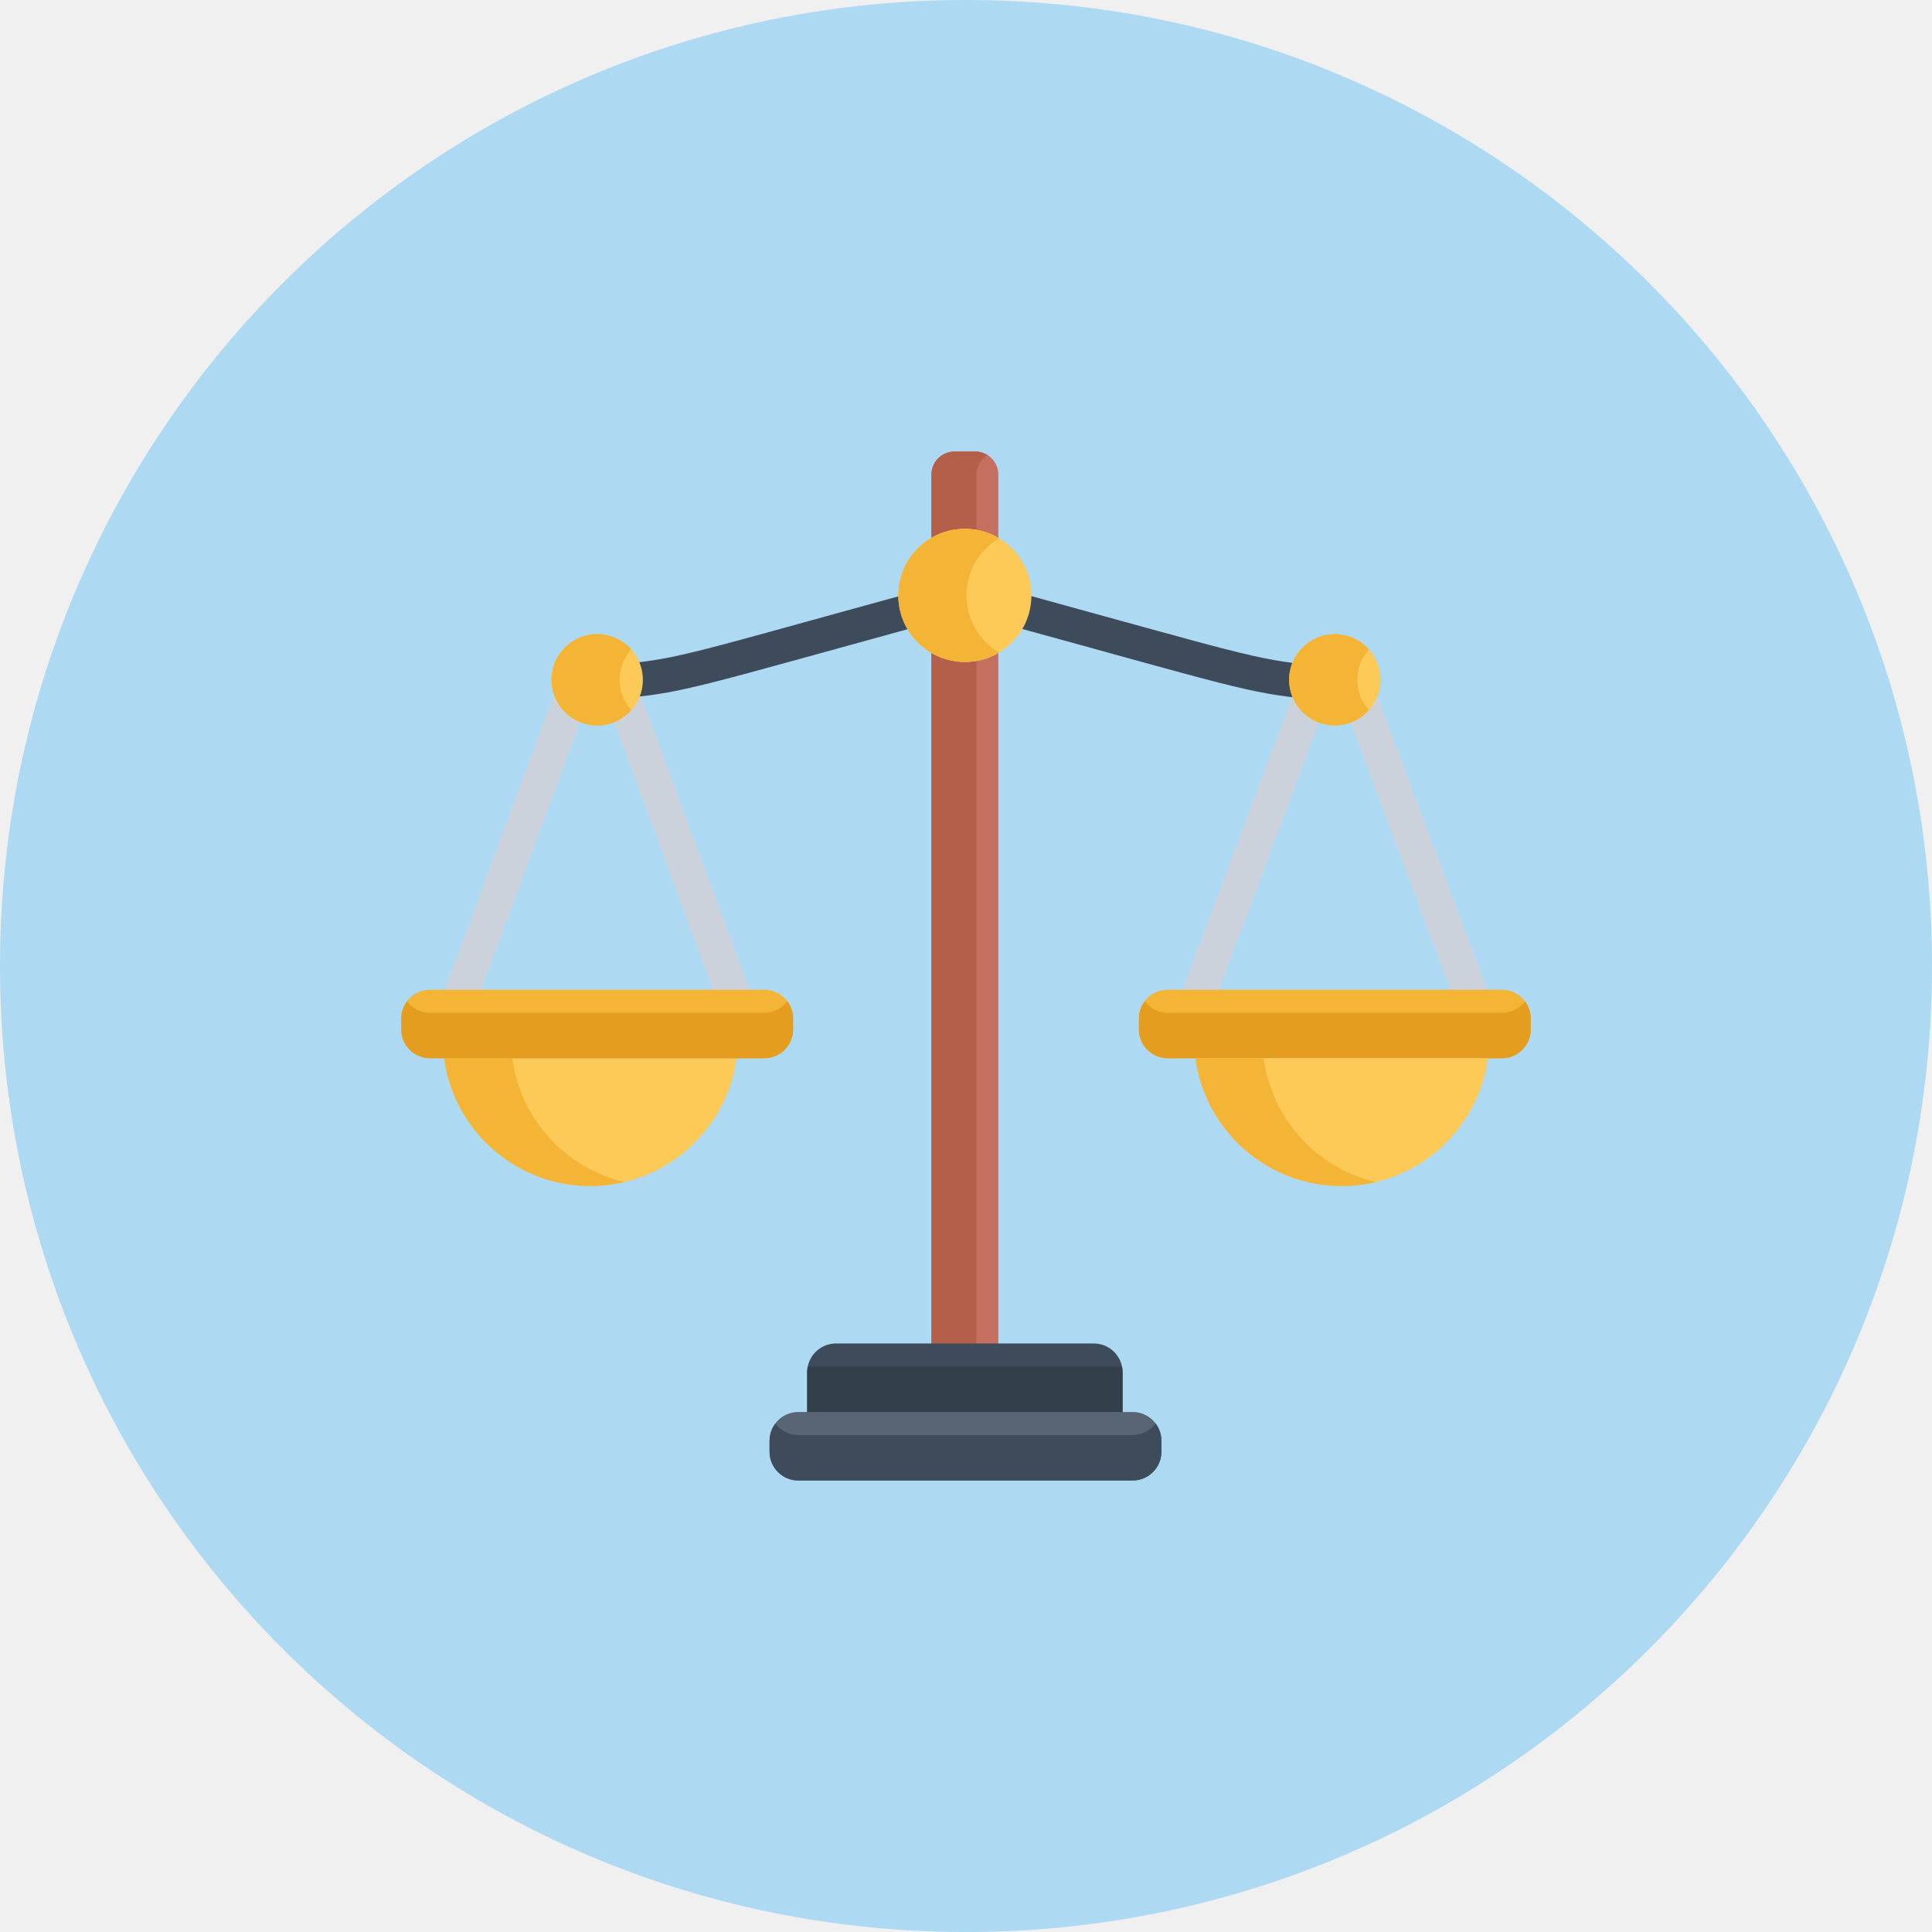
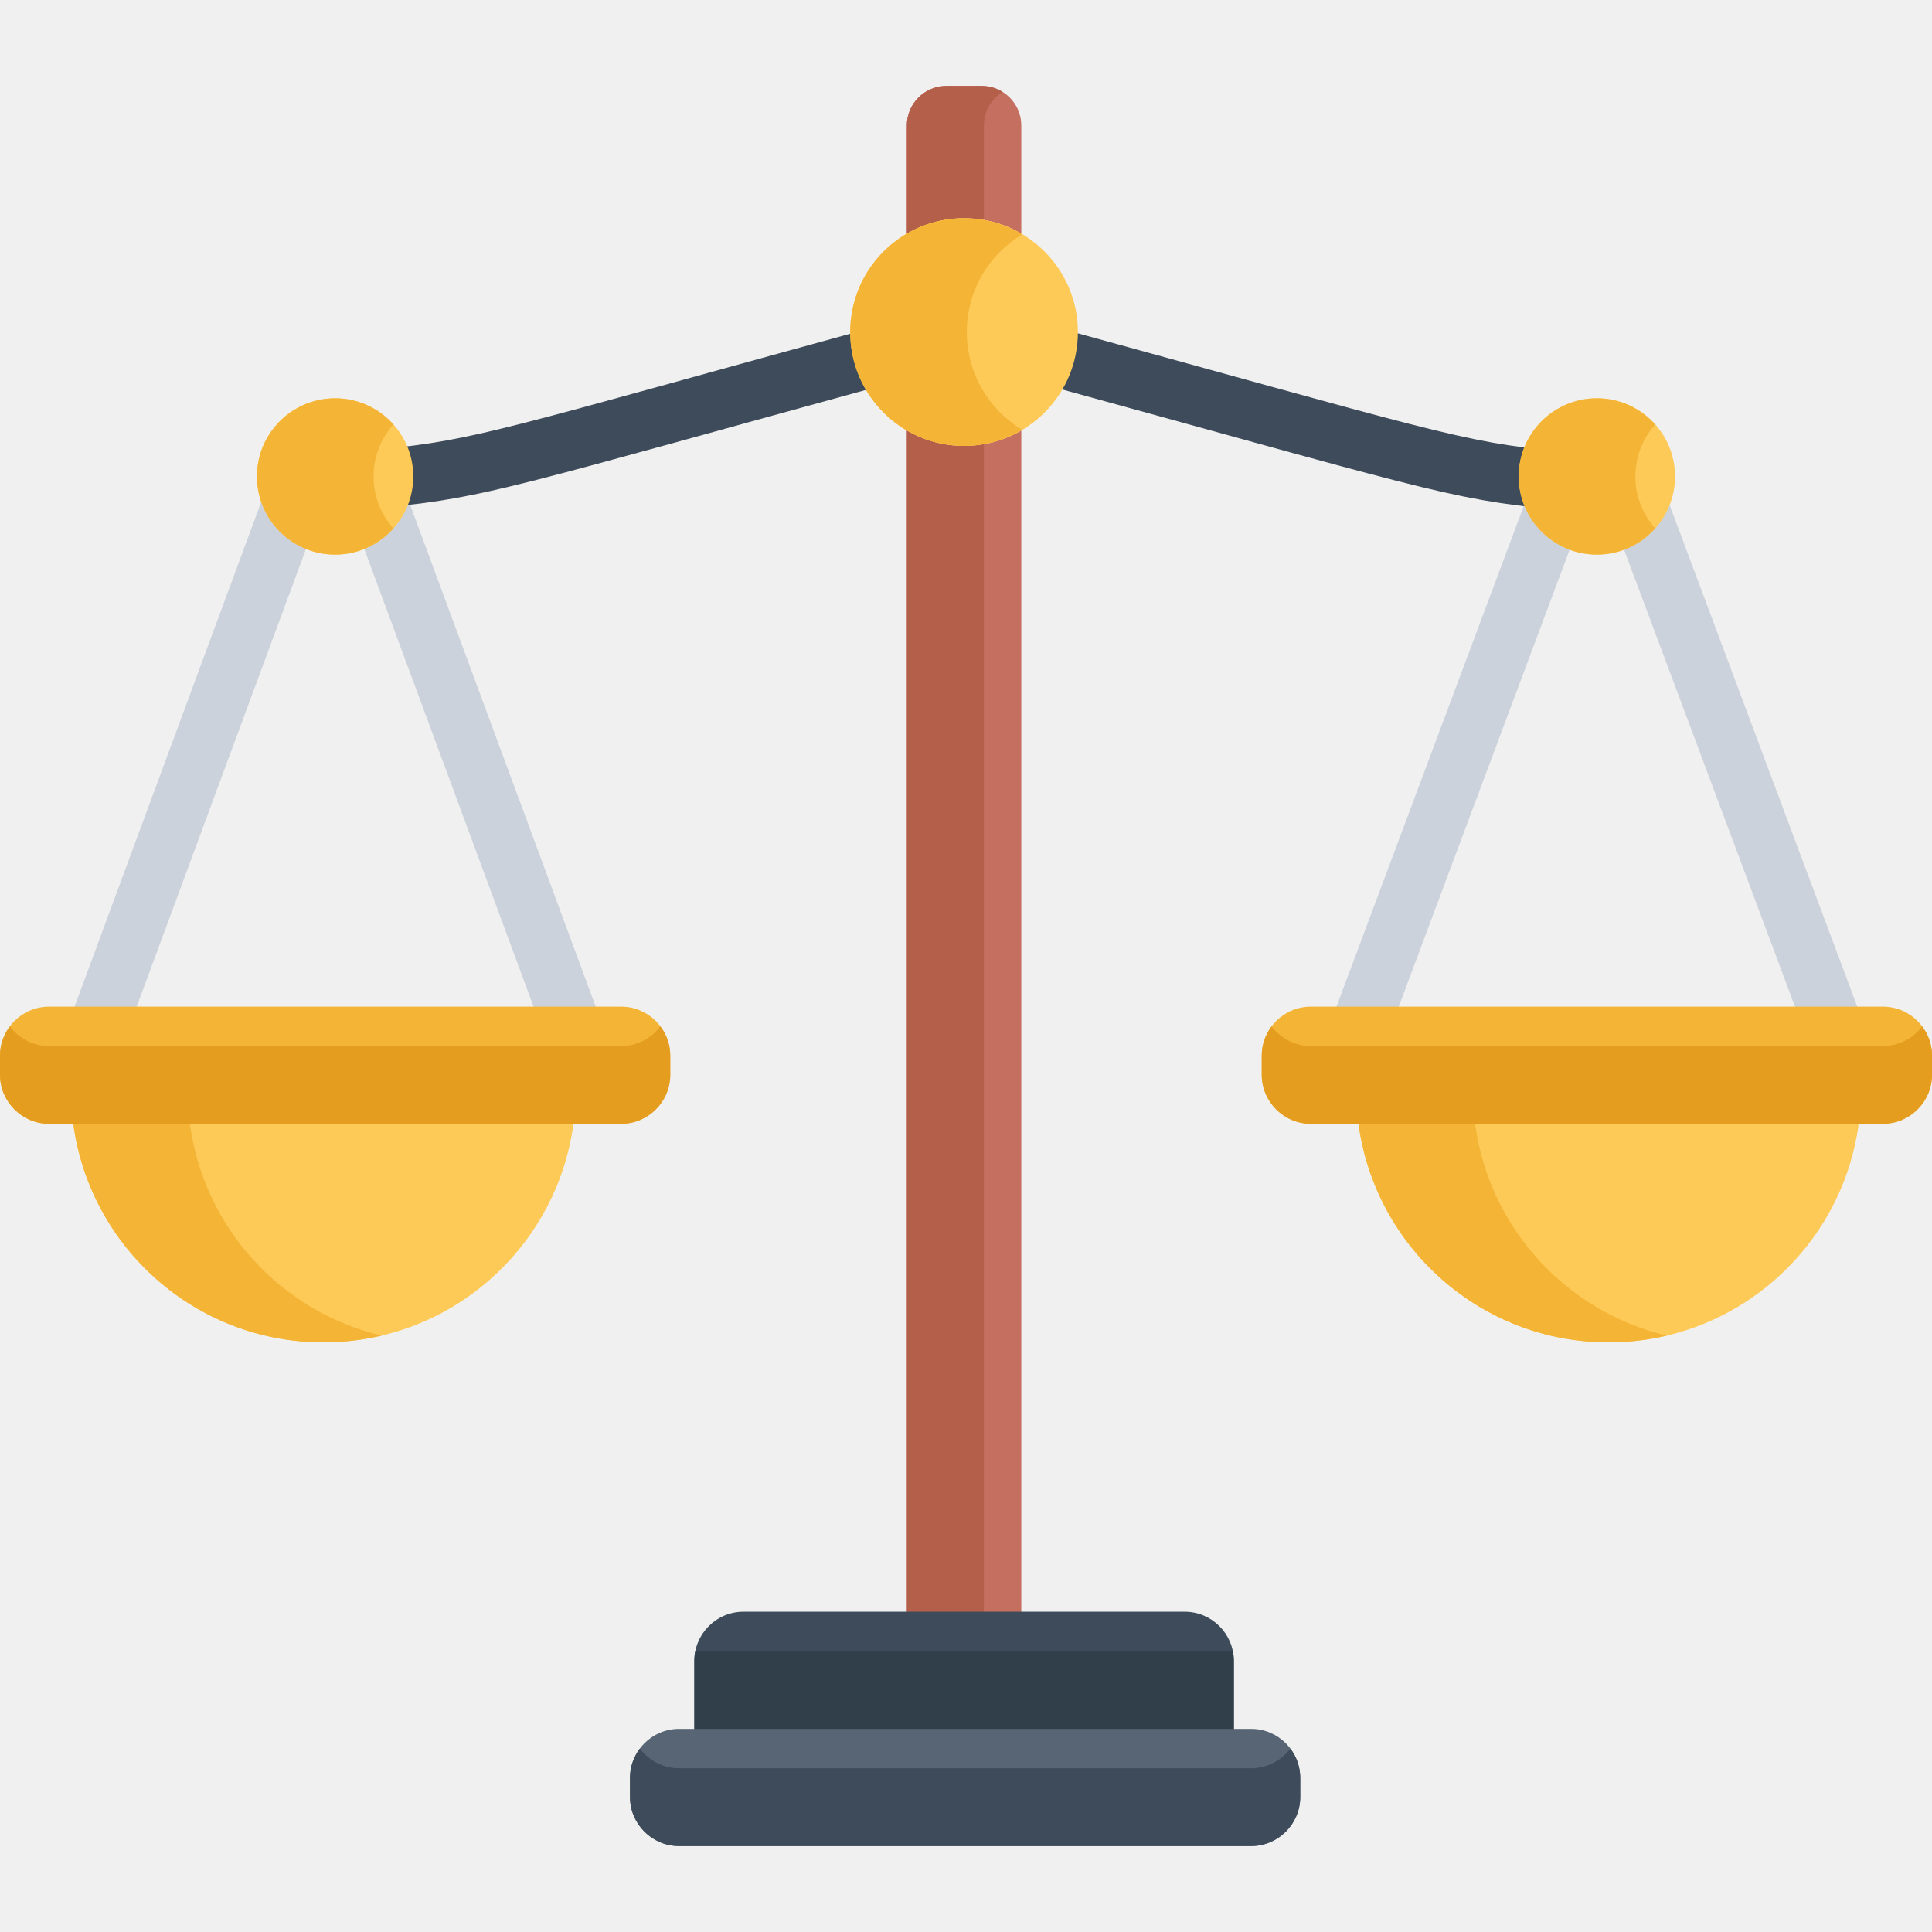
- <svg xmlns="http://www.w3.org/2000/svg" width="130" height="130" viewBox="0 0 130 130" fill="none">
-   <rect width="130" height="130" rx="65" fill="#ADD9F3" />
+ <svg xmlns="http://www.w3.org/2000/svg" width="76" height="76" viewBox="0 0 76 76" fill="none">
  <g clip-path="url(#clip0)">
-     <path d="M49.559 71.207C48.908 76.061 44.753 79.805 39.721 79.805C34.689 79.805 30.534 76.061 29.883 71.207H49.559Z" fill="#FECA57" />
-     <path d="M48.988 69.301L40.422 46.14C40.202 45.546 40.506 44.886 41.1 44.666C41.694 44.447 42.354 44.75 42.574 45.344L51.139 68.505C51.359 69.099 51.056 69.759 50.461 69.979C49.868 70.198 49.208 69.895 48.988 69.301Z" fill="#CCD2DB" />
-     <path d="M29.905 69.979C29.311 69.759 29.007 69.099 29.227 68.505L37.792 45.344C38.012 44.75 38.672 44.446 39.266 44.666C39.86 44.886 40.164 45.546 39.944 46.14L31.378 69.301C31.159 69.895 30.499 70.198 29.905 69.979Z" fill="#CCD2DB" />
-     <path d="M79.534 69.977C78.941 69.755 78.64 69.094 78.862 68.501L87.428 45.601C87.65 45.007 88.311 44.706 88.904 44.928C89.497 45.15 89.798 45.811 89.576 46.404L81.01 69.305C80.789 69.898 80.128 70.199 79.534 69.977Z" fill="#CCD2DB" />
-     <path d="M98.623 69.305L90.057 46.404C89.835 45.811 90.136 45.15 90.73 44.928C91.323 44.706 91.984 45.007 92.206 45.601L100.772 68.501C100.994 69.094 100.692 69.755 100.099 69.977C99.506 70.199 98.845 69.898 98.623 69.305Z" fill="#CCD2DB" />
-     <path d="M42.04 46.962C41.455 46.962 40.955 46.516 40.9 45.922C40.84 45.291 41.304 44.732 41.934 44.673C45.746 44.315 46.761 43.881 61.869 39.737C62.48 39.57 63.111 39.929 63.278 40.54C63.446 41.151 63.087 41.782 62.476 41.95C47.288 46.115 46.158 46.58 42.149 46.957C42.112 46.96 42.076 46.962 42.04 46.962Z" fill="#3E4B5A" />
-     <path d="M88.241 47.042C88.206 47.042 88.169 47.04 88.133 47.037C83.972 46.646 82.858 46.18 66.998 41.83C66.387 41.663 66.028 41.032 66.195 40.421C66.363 39.81 66.994 39.45 67.605 39.618C83.487 43.974 84.441 44.386 88.347 44.753C88.978 44.812 89.441 45.371 89.382 46.002C89.326 46.596 88.826 47.042 88.241 47.042Z" fill="#3E4B5A" />
-     <path d="M64.924 35.584C65.745 35.584 66.513 35.806 67.174 36.191V31.935C67.174 31.077 66.479 30.381 65.62 30.381H64.227C63.369 30.381 62.673 31.077 62.673 31.935V36.191C63.335 35.806 64.103 35.584 64.924 35.584Z" fill="#C46F5F" />
-     <path d="M67.175 90.86V43.933C66.514 44.319 65.745 44.541 64.925 44.541C64.104 44.541 63.335 44.319 62.674 43.933V90.86H67.175Z" fill="#C46F5F" />
-     <path d="M65.704 31.935C65.704 31.378 65.998 30.89 66.439 30.616C66.202 30.468 65.922 30.381 65.621 30.381H64.228C63.37 30.381 62.674 31.077 62.674 31.935V36.191C63.335 35.806 64.104 35.584 64.925 35.584C65.191 35.584 65.45 35.61 65.704 35.654V31.935Z" fill="#B45F4A" />
-     <path d="M64.925 44.541C64.104 44.541 63.335 44.319 62.674 43.934V90.86H65.704V44.471C65.45 44.515 65.191 44.541 64.925 44.541Z" fill="#B45F4A" />
-     <path d="M78.563 66.599H101.071C102.132 66.599 103 67.467 103 68.528V69.278C103 70.339 102.132 71.207 101.071 71.207H78.563C77.502 71.207 76.634 70.339 76.634 69.278V68.528C76.634 67.467 77.502 66.599 78.563 66.599Z" fill="#F4B537" />
-     <path d="M101.07 68.149H78.563C77.934 68.149 77.375 67.843 77.022 67.374C76.78 67.696 76.634 68.095 76.634 68.528V69.278C76.634 70.339 77.502 71.207 78.563 71.207H101.07C102.131 71.207 103 70.339 103 69.278V68.528C103 68.095 102.854 67.696 102.611 67.374C102.258 67.843 101.699 68.149 101.07 68.149Z" fill="#E59D1F" />
-     <path d="M100.117 71.207C99.466 76.061 95.311 79.805 90.279 79.805C85.246 79.805 81.091 76.061 80.44 71.207H100.117Z" fill="#FECA57" />
-     <path d="M34.471 71.207H29.883C30.534 76.061 34.689 79.805 39.721 79.805C40.511 79.805 41.279 79.713 42.015 79.539C38.059 78.603 35.02 75.299 34.471 71.207Z" fill="#F4B537" />
-     <path d="M85.028 71.207H80.44C81.091 76.061 85.246 79.805 90.279 79.805C91.068 79.805 91.836 79.713 92.573 79.539C88.617 78.603 85.577 75.299 85.028 71.207Z" fill="#F4B537" />
-     <path d="M40.183 48.817C41.881 48.817 43.257 47.44 43.257 45.742C43.257 44.044 41.881 42.668 40.183 42.668C38.485 42.668 37.108 44.044 37.108 45.742C37.108 47.44 38.485 48.817 40.183 48.817Z" fill="#FECA57" />
-     <path d="M89.818 48.817C91.516 48.817 92.892 47.44 92.892 45.742C92.892 44.044 91.516 42.668 89.818 42.668C88.12 42.668 86.743 44.044 86.743 45.742C86.743 47.44 88.12 48.817 89.818 48.817Z" fill="#FECA57" />
-     <path d="M73.606 90.401H56.243C55.182 90.401 54.313 91.269 54.313 92.331V95.469H75.535V92.331C75.535 91.269 74.667 90.401 73.606 90.401Z" fill="#3E4B5A" />
-     <path d="M54.352 91.951C54.327 92.074 54.313 92.201 54.313 92.33V95.469H75.535V92.33C75.535 92.201 75.522 92.074 75.497 91.951H54.352Z" fill="#303F49" />
-     <path d="M76.219 95.01H53.712C52.65 95.01 51.782 95.878 51.782 96.939V97.69C51.782 98.751 52.65 99.619 53.712 99.619H76.219C77.28 99.619 78.148 98.751 78.148 97.69V96.939C78.148 95.878 77.28 95.01 76.219 95.01Z" fill="#576574" />
-     <path d="M76.219 96.56H53.711C53.083 96.56 52.523 96.254 52.171 95.785C51.928 96.108 51.782 96.507 51.782 96.939V97.689C51.782 98.751 52.65 99.619 53.712 99.619H76.219C77.28 99.619 78.148 98.751 78.148 97.689V96.939C78.148 96.507 78.002 96.108 77.76 95.785C77.407 96.254 76.847 96.56 76.219 96.56Z" fill="#3E4B5A" />
-     <path d="M64.924 44.541C67.397 44.541 69.402 42.536 69.402 40.062C69.402 37.589 67.397 35.584 64.924 35.584C62.45 35.584 60.445 37.589 60.445 40.062C60.445 42.536 62.45 44.541 64.924 44.541Z" fill="#FECA57" />
-     <path d="M41.696 45.742C41.696 44.957 41.993 44.243 42.477 43.7C41.914 43.068 41.096 42.668 40.183 42.668C38.485 42.668 37.108 44.044 37.108 45.742C37.108 47.44 38.485 48.817 40.183 48.817C41.096 48.817 41.914 48.416 42.477 47.784C41.993 47.241 41.696 46.527 41.696 45.742Z" fill="#F4B537" />
-     <path d="M91.331 45.742C91.331 44.957 91.628 44.243 92.112 43.7C91.549 43.068 90.731 42.668 89.818 42.668C88.12 42.668 86.743 44.044 86.743 45.742C86.743 47.44 88.12 48.817 89.818 48.817C90.731 48.817 91.548 48.416 92.112 47.784C91.627 47.241 91.331 46.527 91.331 45.742Z" fill="#F4B537" />
-     <path d="M65.033 40.062C65.033 38.428 65.91 36.998 67.218 36.216C66.547 35.815 65.762 35.584 64.924 35.584C62.45 35.584 60.445 37.589 60.445 40.062C60.445 42.536 62.45 44.541 64.924 44.541C65.762 44.541 66.546 44.31 67.218 43.909C65.909 43.127 65.033 41.697 65.033 40.062Z" fill="#F4B537" />
-     <path d="M28.929 66.599H51.437C52.498 66.599 53.366 67.467 53.366 68.528V69.278C53.366 70.339 52.498 71.207 51.437 71.207H28.929C27.868 71.207 27 70.339 27 69.278V68.528C27 67.467 27.868 66.599 28.929 66.599Z" fill="#F4B537" />
-     <path d="M51.437 68.149H28.929C28.301 68.149 27.741 67.843 27.389 67.374C27.146 67.696 27 68.095 27 68.528V69.278C27 70.339 27.868 71.207 28.929 71.207H51.437C52.498 71.207 53.366 70.339 53.366 69.278V68.528C53.366 68.095 53.22 67.696 52.977 67.374C52.624 67.843 52.065 68.149 51.437 68.149Z" fill="#E59D1F" />
+     <path d="M22.559 44.207C21.908 49.061 17.753 52.805 12.721 52.805C7.689 52.805 3.534 49.061 2.883 44.207H22.559Z" fill="#FECA57" />
+     <path d="M21.988 42.301L13.422 19.14C13.202 18.546 13.506 17.886 14.1 17.666C14.694 17.447 15.354 17.75 15.574 18.344L24.139 41.505C24.359 42.099 24.056 42.759 23.461 42.979C22.868 43.198 22.208 42.895 21.988 42.301Z" fill="#CCD2DB" />
+     <path d="M2.905 42.979C2.311 42.759 2.007 42.099 2.227 41.505L10.793 18.344C11.012 17.75 11.672 17.446 12.266 17.666C12.86 17.886 13.164 18.546 12.944 19.14L4.378 42.301C4.159 42.895 3.499 43.198 2.905 42.979Z" fill="#CCD2DB" />
+     <path d="M52.535 42.977C51.941 42.755 51.64 42.094 51.862 41.501L60.428 18.601C60.65 18.007 61.311 17.706 61.904 17.928C62.497 18.15 62.798 18.811 62.576 19.404L54.011 42.305C53.789 42.898 53.128 43.199 52.535 42.977Z" fill="#CCD2DB" />
+     <path d="M71.623 42.305L63.057 19.404C62.836 18.811 63.136 18.15 63.73 17.928C64.323 17.706 64.984 18.007 65.206 18.601L73.772 41.501C73.993 42.094 73.692 42.755 73.099 42.977C72.506 43.199 71.845 42.898 71.623 42.305Z" fill="#CCD2DB" />
+     <path d="M15.04 19.962C14.455 19.962 13.955 19.516 13.9 18.922C13.84 18.291 14.304 17.732 14.934 17.673C18.746 17.315 19.761 16.881 34.869 12.737C35.48 12.57 36.111 12.929 36.278 13.54C36.446 14.151 36.087 14.782 35.476 14.95C20.288 19.115 19.158 19.58 15.149 19.957C15.112 19.96 15.076 19.962 15.04 19.962Z" fill="#3E4B5A" />
+     <path d="M61.241 20.042C61.206 20.042 61.169 20.04 61.133 20.037C56.972 19.646 55.858 19.18 39.998 14.83C39.387 14.663 39.028 14.032 39.195 13.421C39.363 12.81 39.994 12.45 40.605 12.618C56.487 16.974 57.441 17.386 61.347 17.753C61.978 17.812 62.441 18.372 62.382 19.002C62.326 19.596 61.827 20.042 61.241 20.042Z" fill="#3E4B5A" />
+     <path d="M37.924 8.584C38.745 8.584 39.513 8.806 40.175 9.191V4.935C40.175 4.077 39.479 3.381 38.62 3.381H37.227C36.369 3.381 35.673 4.077 35.673 4.935V9.191C36.335 8.806 37.103 8.584 37.924 8.584Z" fill="#C46F5F" />
+     <path d="M40.175 63.86V16.933C39.514 17.319 38.745 17.541 37.925 17.541C37.104 17.541 36.335 17.319 35.674 16.933V63.86H40.175Z" fill="#C46F5F" />
+     <path d="M38.704 4.935C38.704 4.378 38.998 3.89 39.44 3.616C39.202 3.468 38.922 3.381 38.621 3.381H37.228C36.37 3.381 35.674 4.077 35.674 4.935V9.191C36.335 8.806 37.104 8.584 37.925 8.584C38.191 8.584 38.45 8.61 38.704 8.654V4.935Z" fill="#B45F4A" />
+     <path d="M37.925 17.541C37.104 17.541 36.335 17.319 35.674 16.934V63.86H38.704V17.471C38.45 17.515 38.191 17.541 37.925 17.541Z" fill="#B45F4A" />
+     <path d="M51.563 39.599H74.071C75.132 39.599 76 40.467 76 41.528V42.278C76 43.339 75.132 44.208 74.071 44.208H51.563C50.502 44.208 49.634 43.339 49.634 42.278V41.528C49.634 40.467 50.502 39.599 51.563 39.599Z" fill="#F4B537" />
+     <path d="M74.07 41.149H51.563C50.934 41.149 50.375 40.843 50.022 40.374C49.78 40.696 49.634 41.095 49.634 41.528V42.278C49.634 43.339 50.502 44.207 51.563 44.207H74.07C75.132 44.207 76 43.339 76 42.278V41.528C76 41.095 75.854 40.696 75.611 40.374C75.258 40.843 74.699 41.149 74.07 41.149Z" fill="#E59D1F" />
+     <path d="M73.117 44.207C72.466 49.061 68.311 52.805 63.279 52.805C58.246 52.805 54.092 49.061 53.44 44.207H73.117Z" fill="#FECA57" />
+     <path d="M7.471 44.207H2.883C3.534 49.061 7.689 52.805 12.721 52.805C13.511 52.805 14.278 52.713 15.015 52.539C11.059 51.603 8.019 48.3 7.471 44.207Z" fill="#F4B537" />
+     <path d="M58.028 44.207H53.44C54.092 49.061 58.246 52.805 63.279 52.805C64.068 52.805 64.836 52.713 65.573 52.539C61.617 51.603 58.577 48.3 58.028 44.207Z" fill="#F4B537" />
+     <path d="M13.183 21.817C14.881 21.817 16.257 20.44 16.257 18.742C16.257 17.044 14.881 15.668 13.183 15.668C11.485 15.668 10.108 17.044 10.108 18.742C10.108 20.44 11.485 21.817 13.183 21.817Z" fill="#FECA57" />
+     <path d="M62.818 21.817C64.516 21.817 65.892 20.44 65.892 18.742C65.892 17.044 64.516 15.668 62.818 15.668C61.12 15.668 59.743 17.044 59.743 18.742C59.743 20.44 61.12 21.817 62.818 21.817Z" fill="#FECA57" />
+     <path d="M46.606 63.401H29.243C28.182 63.401 27.314 64.269 27.314 65.331V68.469H48.535V65.331C48.535 64.269 47.667 63.401 46.606 63.401Z" fill="#3E4B5A" />
+     <path d="M27.352 64.951C27.327 65.074 27.314 65.201 27.314 65.33V68.469H48.535V65.33C48.535 65.201 48.522 65.074 48.497 64.951H27.352Z" fill="#303F49" />
+     <path d="M49.219 68.01H26.712C25.65 68.01 24.782 68.878 24.782 69.939V70.69C24.782 71.751 25.65 72.619 26.712 72.619H49.219C50.28 72.619 51.148 71.751 51.148 70.69V69.939C51.148 68.878 50.28 68.01 49.219 68.01Z" fill="#576574" />
+     <path d="M49.219 69.56H26.711C26.083 69.56 25.523 69.254 25.171 68.785C24.928 69.108 24.782 69.507 24.782 69.939V70.689C24.782 71.751 25.65 72.619 26.712 72.619H49.219C50.28 72.619 51.148 71.751 51.148 70.689V69.939C51.148 69.507 51.002 69.108 50.76 68.785C50.407 69.254 49.847 69.56 49.219 69.56Z" fill="#3E4B5A" />
+     <path d="M37.924 17.541C40.397 17.541 42.402 15.536 42.402 13.062C42.402 10.589 40.397 8.584 37.924 8.584C35.45 8.584 33.445 10.589 33.445 13.062C33.445 15.536 35.45 17.541 37.924 17.541Z" fill="#FECA57" />
+     <path d="M14.696 18.742C14.696 17.957 14.993 17.244 15.477 16.7C14.914 16.068 14.096 15.668 13.183 15.668C11.485 15.668 10.108 17.044 10.108 18.742C10.108 20.44 11.485 21.817 13.183 21.817C14.096 21.817 14.914 21.416 15.477 20.784C14.993 20.241 14.696 19.527 14.696 18.742Z" fill="#F4B537" />
+     <path d="M64.331 18.742C64.331 17.957 64.628 17.244 65.112 16.7C64.549 16.068 63.731 15.668 62.818 15.668C61.12 15.668 59.743 17.044 59.743 18.742C59.743 20.44 61.12 21.817 62.818 21.817C63.731 21.817 64.548 21.416 65.112 20.784C64.627 20.241 64.331 19.527 64.331 18.742Z" fill="#F4B537" />
+     <path d="M38.033 13.062C38.033 11.428 38.91 9.998 40.218 9.216C39.547 8.815 38.762 8.584 37.924 8.584C35.45 8.584 33.445 10.589 33.445 13.062C33.445 15.536 35.45 17.541 37.924 17.541C38.762 17.541 39.547 17.31 40.218 16.909C38.909 16.127 38.033 14.697 38.033 13.062Z" fill="#F4B537" />
+     <path d="M1.929 39.599H24.437C25.498 39.599 26.366 40.467 26.366 41.528V42.278C26.366 43.339 25.498 44.208 24.437 44.208H1.929C0.868 44.207 0 43.339 0 42.278V41.528C0 40.467 0.868 39.599 1.929 39.599Z" fill="#F4B537" />
+     <path d="M24.437 41.149H1.929C1.301 41.149 0.741 40.843 0.389 40.374C0.146 40.696 0 41.095 0 41.528V42.278C0 43.339 0.868 44.207 1.929 44.207H24.437C25.498 44.207 26.366 43.339 26.366 42.278V41.528C26.366 41.095 26.22 40.696 25.977 40.374C25.625 40.843 25.065 41.149 24.437 41.149Z" fill="#E59D1F" />
  </g>
  <defs>
    <clipPath id="clip0">
-       <rect width="76" height="76" fill="white" transform="translate(27 27)" />
+       <rect width="76" height="76" fill="white" />
    </clipPath>
  </defs>
</svg>
